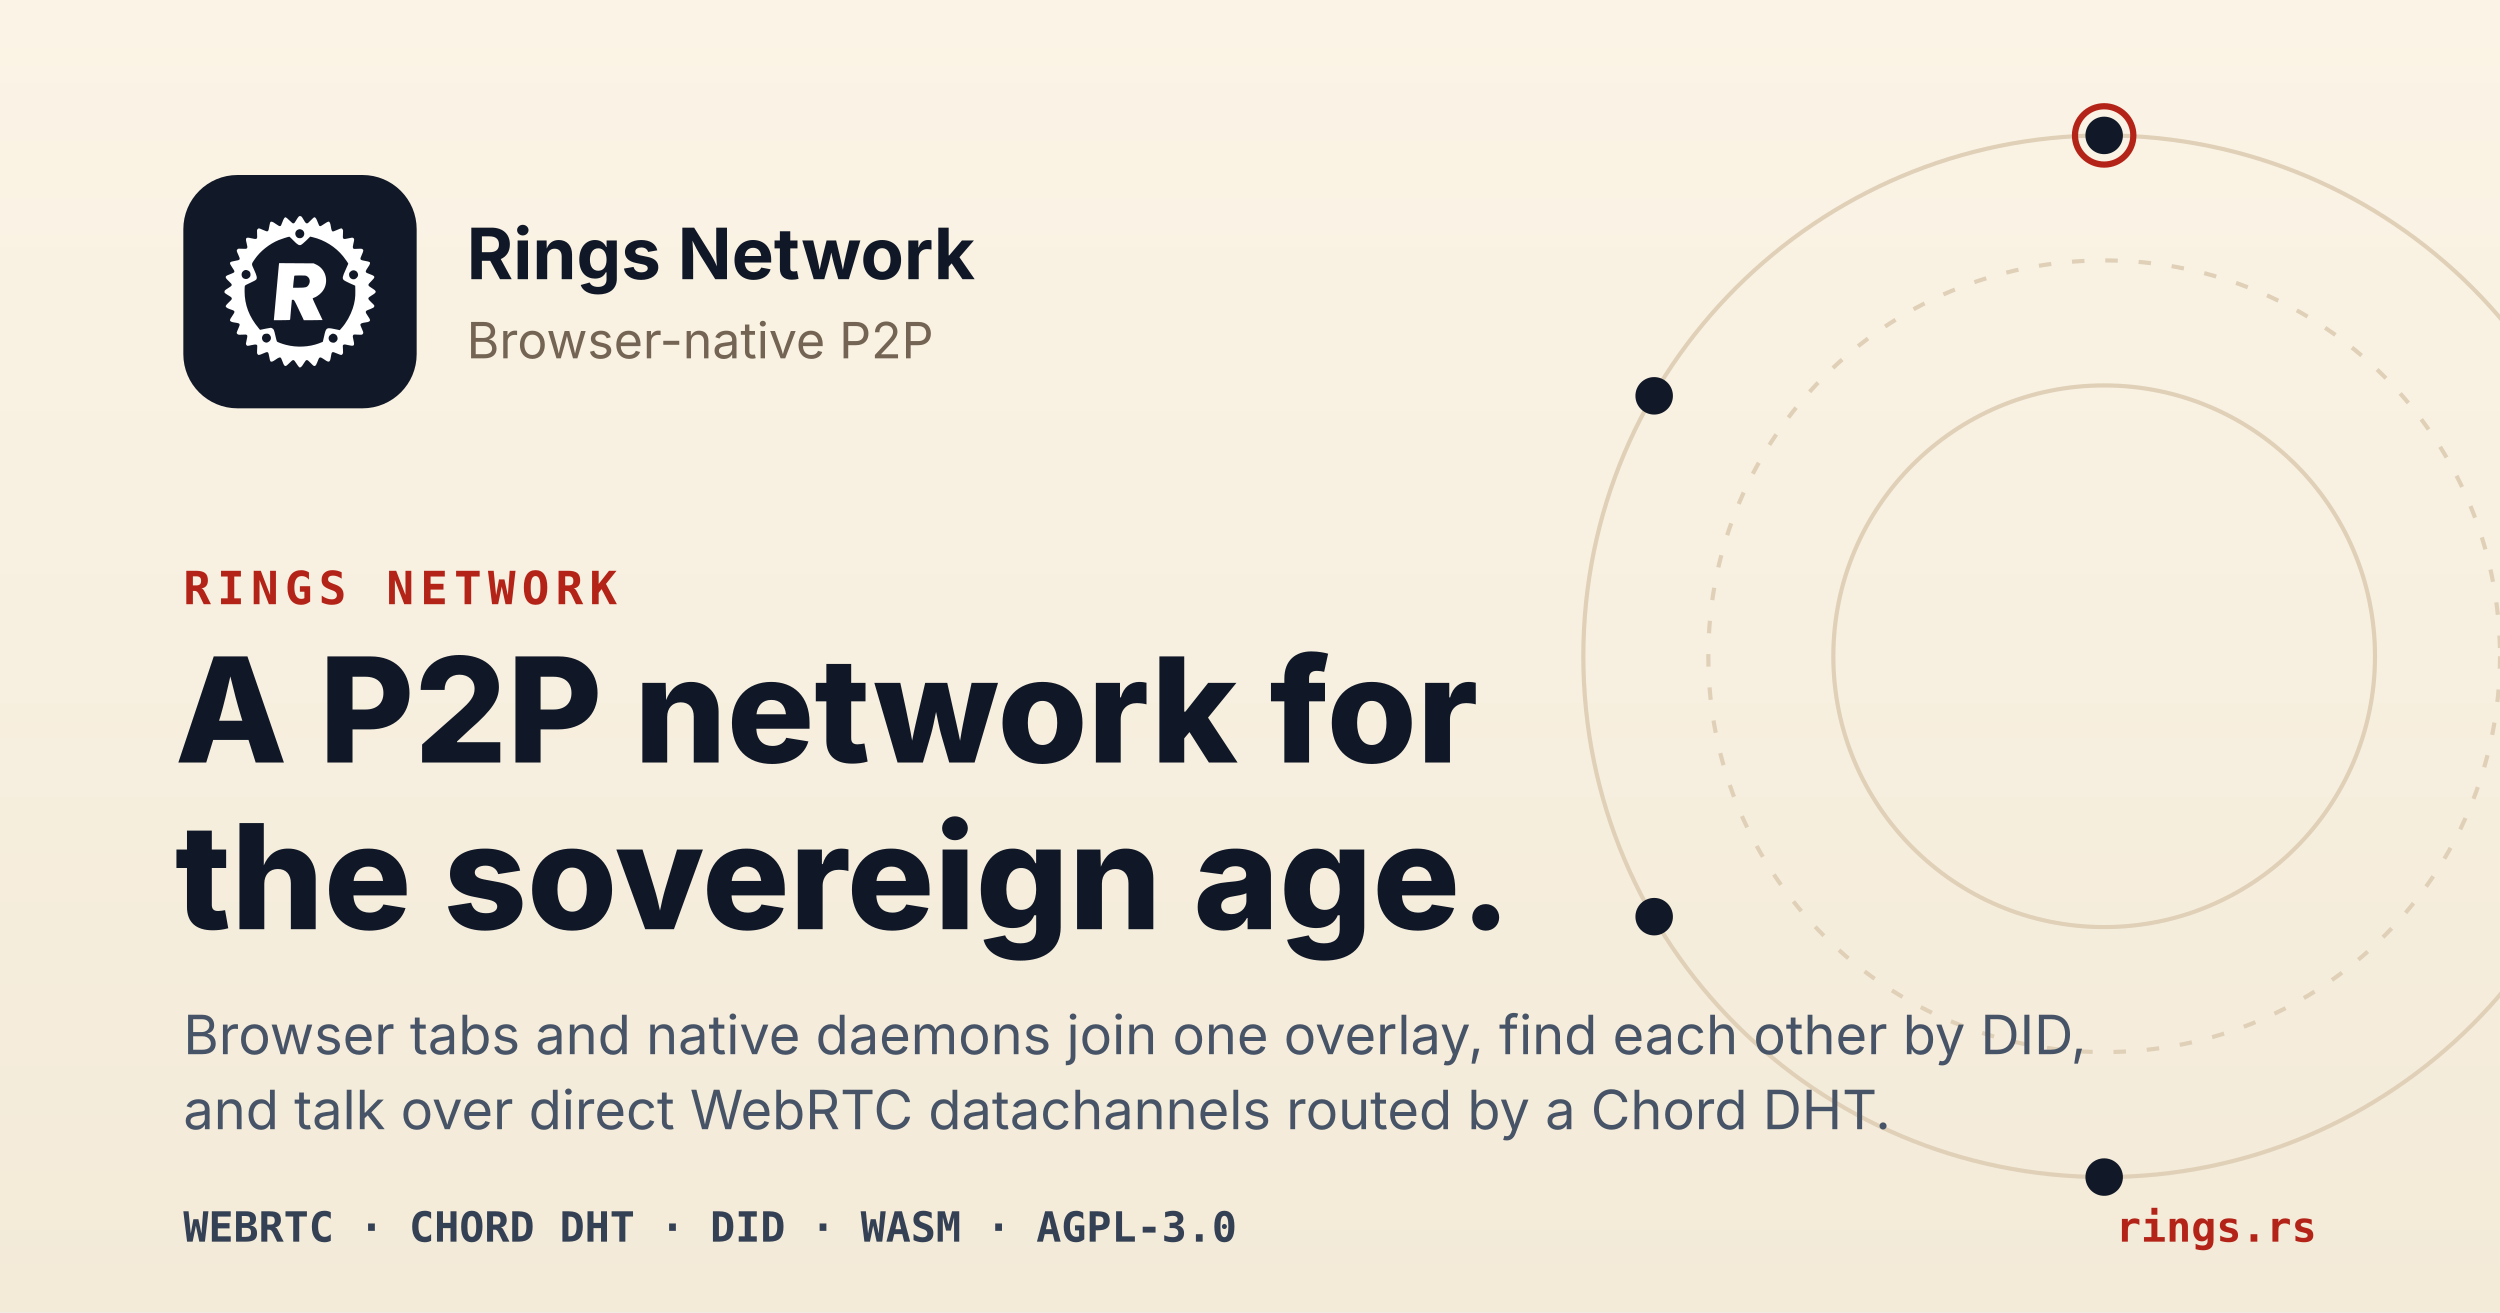
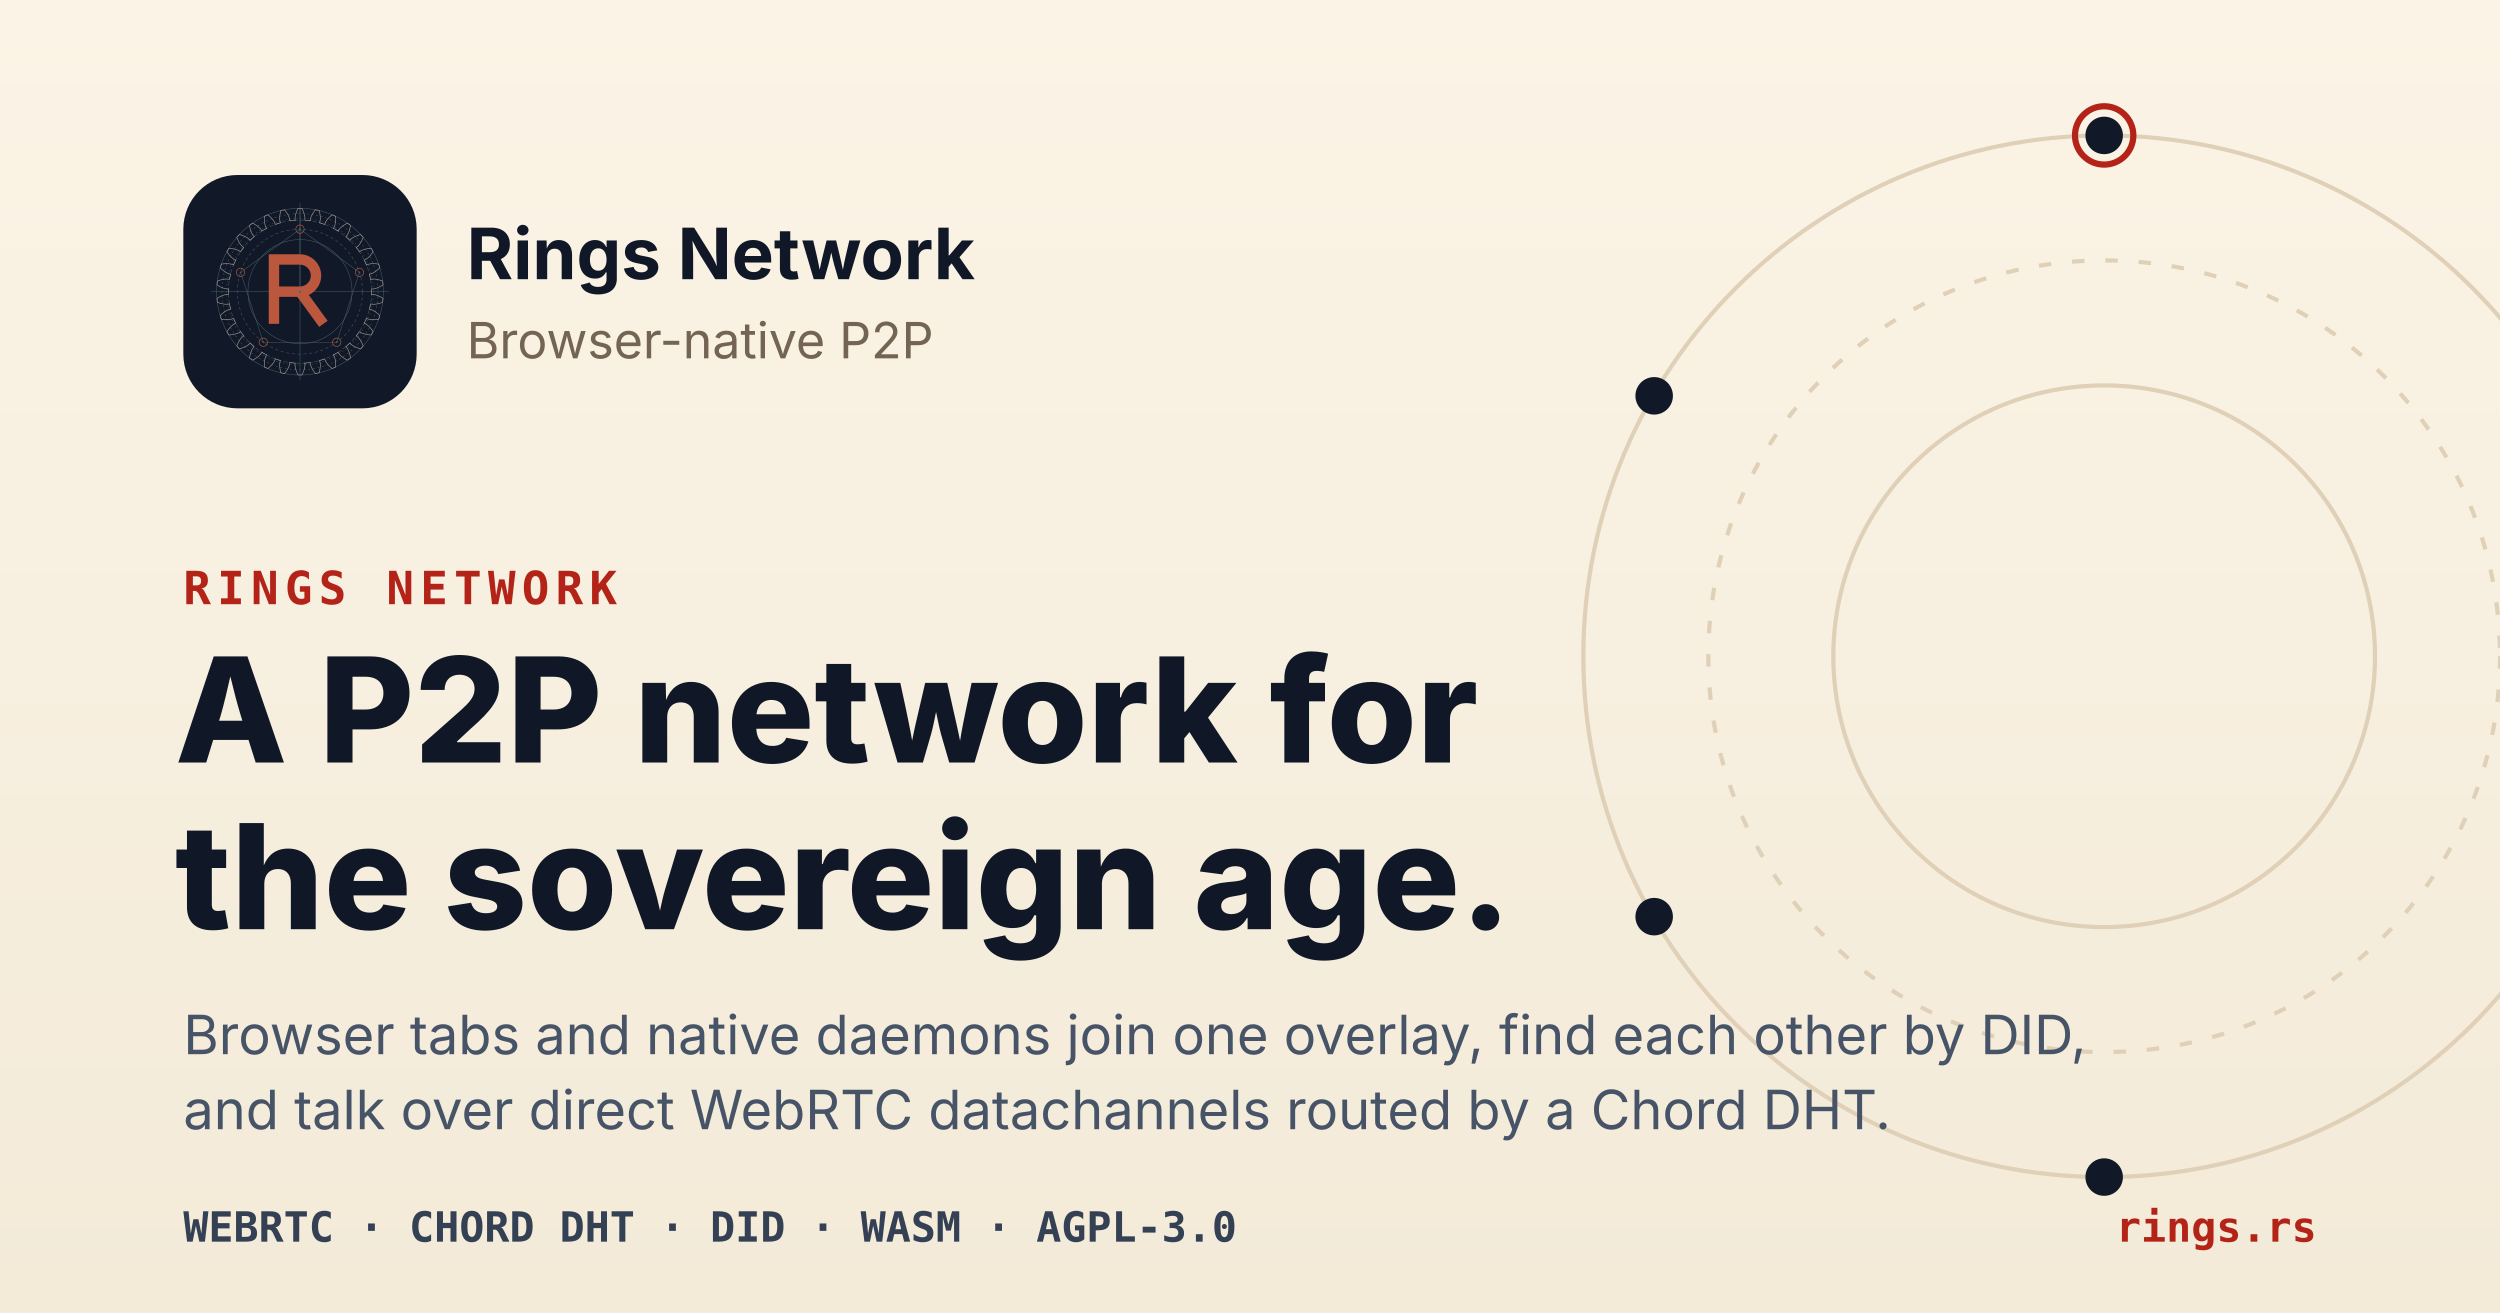
<svg xmlns="http://www.w3.org/2000/svg" width="1200" height="630" viewBox="0 0 1200 630">
  <defs>
    <linearGradient id="page" x1="0" y1="0" x2="0" y2="1">
      <stop offset="0" stop-color="#fbf4e6" />
      <stop offset="1" stop-color="#f3ead8" />
    </linearGradient>
  </defs>
  <rect width="1200" height="630" fill="url(#page)" />
  <g fill="none" stroke="#dfd0b7" stroke-width="2">
    <circle cx="1010" cy="315" r="250" />
    <circle cx="1010" cy="315" r="190" stroke-dasharray="6 10" />
    <circle cx="1010" cy="315" r="130" />
  </g>
  <g fill="#111827">
    <circle cx="1010" cy="65" r="9" />
    <circle cx="1226" cy="190" r="9" />
    <circle cx="1226" cy="440" r="9" />
    <circle cx="1010" cy="565" r="9" />
    <circle cx="794" cy="440" r="9" />
    <circle cx="794" cy="190" r="9" />
  </g>
-   <g fill="#b42318">
-     <circle cx="1010" cy="65" r="14" fill="none" stroke="#b42318" stroke-width="3" />
-   </g>
+   <circle cx="1010" cy="65" r="14" fill="none" stroke="#b42318" stroke-width="3" />
  <rect x="88" y="84" width="112" height="112" rx="26" fill="#111827" />
-   <svg x="106" y="102" width="76" height="76" viewBox="0 0 400 400">
-     <g transform="translate(0,400) scale(0.1,-0.1)" fill="#ffffff" stroke="none">
-       <path d="M1937 3858 c-18 -29 -43 -70 -56 -90 -12 -21 -26 -38 -31 -38 -5 0 -15 -2 -23 -5 -8 -4 -44 25 -94 75 -43 44 -87 80 -96 80 -27 0 -48 -32 -83 -125 -37 -98 -32 -90 -59 -99 -14 -4 -44 11 -104 54 -84 61 -119 72 -141 45 -6 -8 -19 -60 -28 -116 -22 -135 -27 -137 -154 -80 -51 23 -99 41 -105 41 -7 0 -22 -9 -33 -20 -18 -18 -20 -28 -14 -120 10 -142 4 -146 -150 -110 -131 32 -150 13 -116 -118 38 -150 32 -158 -110 -148 -92 6 -102 4 -120 -14 -27 -27 -26 -38 21 -138 58 -124 55 -131 -81 -154 -153 -25 -160 -40 -71 -169 76 -108 74 -119 -23 -155 -109 -41 -135 -54 -141 -75 -9 -27 6 -48 85 -123 92 -87 91 -95 -27 -168 -77 -48 -88 -59 -91 -86 -3 -28 2 -34 65 -75 37 -24 78 -49 90 -56 13 -6 26 -23 29 -38 6 -23 -2 -34 -69 -97 -42 -39 -79 -81 -82 -93 -8 -30 23 -56 98 -83 111 -38 115 -41 120 -66 3 -18 -11 -46 -54 -107 -33 -45 -59 -92 -59 -104 0 -29 33 -49 90 -58 25 -3 68 -11 97 -16 71 -14 74 -33 23 -144 -22 -48 -40 -95 -40 -106 0 -10 11 -26 25 -35 22 -14 41 -16 121 -10 136 10 140 5 103 -149 -19 -80 -19 -89 -4 -111 19 -29 22 -29 137 -3 72 16 98 18 117 9 24 -11 24 -12 18 -114 -5 -83 -4 -106 9 -124 21 -31 43 -28 146 18 120 55 128 50 151 -85 9 -53 21 -103 28 -111 21 -26 58 -15 135 41 77 55 112 66 132 42 6 -7 25 -51 42 -97 50 -137 68 -140 174 -31 98 100 105 99 177 -16 29 -46 61 -89 72 -94 29 -16 59 10 113 100 68 110 76 110 174 8 74 -77 80 -81 107 -72 23 9 33 24 61 95 42 111 45 114 74 118 18 2 49 -14 103 -52 117 -85 144 -74 164 64 22 142 26 145 151 90 50 -22 100 -40 110 -40 11 0 27 11 36 25 14 21 15 41 9 125 -7 99 -6 100 18 111 20 9 44 7 118 -11 150 -35 164 -21 129 129 -19 80 -20 97 -9 118 13 24 14 24 116 17 91 -6 106 -5 123 11 26 23 25 43 -4 107 -51 113 -56 129 -46 149 11 20 54 33 140 44 67 8 100 27 100 59 0 13 -25 59 -56 101 -38 54 -54 85 -52 103 4 29 7 32 118 74 71 28 86 38 95 62 9 27 6 32 -72 105 -103 99 -103 108 8 176 134 81 135 103 8 182 -117 73 -118 81 -18 178 109 107 106 125 -31 175 -46 17 -90 36 -97 42 -24 20 -13 53 42 131 56 78 67 115 41 136 -8 7 -58 19 -111 28 -135 23 -140 31 -85 151 46 103 49 125 18 146 -18 13 -41 14 -124 9 -103 -6 -103 -6 -114 19 -9 19 -7 43 9 112 26 111 26 122 -3 141 -21 14 -31 14 -110 -5 -155 -36 -161 -32 -151 105 6 79 5 99 -9 120 -9 14 -24 25 -32 25 -9 0 -57 -18 -106 -40 -50 -22 -96 -40 -104 -40 -27 0 -41 31 -53 116 -15 100 -31 134 -64 134 -12 0 -60 -27 -107 -60 -47 -33 -91 -58 -98 -55 -8 3 -17 5 -21 5 -4 0 -23 41 -42 91 -35 95 -58 129 -87 129 -9 0 -51 -36 -93 -81 -103 -109 -107 -108 -204 61 -22 38 -38 50 -66 50 -23 0 -34 -9 -62 -52z m107 -293 c108 -51 72 -215 -47 -215 -49 0 -81 19 -102 60 -32 63 -7 134 57 159 34 14 56 13 92 -4z m-208 -275 c102 -105 142 -128 190 -109 14 5 72 54 129 109 l103 101 64 -15 c293 -68 579 -247 768 -483 54 -67 130 -177 130 -187 0 -3 -31 -74 -70 -159 -77 -170 -85 -210 -47 -251 12 -14 83 -52 157 -85 l135 -60 3 -133 c4 -160 -15 -287 -64 -438 -59 -179 -167 -371 -282 -498 l-47 -54 -137 28 c-202 42 -211 36 -258 -180 -16 -77 -32 -141 -34 -143 -2 -3 -45 -20 -94 -38 -253 -95 -565 -110 -836 -39 -88 22 -213 68 -228 83 -5 4 -22 68 -38 141 -36 157 -41 171 -82 194 -29 18 -34 17 -169 -10 l-139 -29 -32 39 c-243 291 -358 591 -358 941 0 61 3 119 6 130 4 14 43 37 137 78 83 37 139 68 151 84 28 38 17 90 -54 247 -71 158 -73 135 20 271 135 197 367 382 603 479 70 29 236 82 269 85 4 1 51 -44 104 -99z m-1152 -754 c45 -19 66 -52 66 -104 0 -37 -6 -50 -34 -78 -36 -36 -78 -44 -130 -24 -64 24 -83 124 -34 177 40 44 77 52 132 29z m2732 -15 c35 -22 60 -78 50 -116 -10 -40 -54 -84 -92 -91 -72 -13 -134 40 -134 116 0 34 6 48 34 76 40 40 92 46 142 15z m-2186 -1609 c60 -61 44 -147 -34 -186 -32 -16 -44 -17 -76 -7 -71 21 -102 105 -63 171 21 36 47 48 101 49 35 1 49 -5 72 -27z m1655 14 c40 -17 65 -60 65 -112 0 -51 -53 -104 -104 -104 -53 0 -95 25 -113 67 -25 62 -3 115 62 151 27 15 49 15 90 -2z" />
-       <path d="M1466 2673 c-7 -61 -26 -265 -76 -833 -22 -250 -42 -479 -46 -507 l-5 -53 205 0 c189 0 206 1 207 18 0 9 10 125 22 257 l22 240 29 0 c27 0 32 -9 135 -225 59 -124 114 -240 122 -257 l14 -33 237 0 c131 0 238 1 238 3 0 1 -56 121 -125 266 -69 144 -125 269 -125 276 0 7 12 16 28 20 47 12 137 72 191 130 205 216 140 582 -126 708 l-68 32 -437 3 -436 3 -6 -48z m715 -286 c72 -48 86 -140 35 -218 -40 -60 -73 -69 -243 -69 l-149 0 13 143 c8 78 16 148 18 155 3 9 42 12 148 12 133 0 147 -2 178 -23z" />
+   <svg x="100" y="96" width="88" height="88" viewBox="-176 -176 352 352">
+     <style>.primary{stroke:#9d9390}.accent{stroke:#ba573d}.signal{fill:#007f9e}.guide{stroke:#435e65}</style>
+     <defs>
+       <path id="tooth" d="M -9.242,-137.189 L -9.474,-140.635 L -9.476,-140.67 L -9.479,-140.776 L -9.481,-140.953 L -9.478,-141.2 L -9.468,-141.517 L -9.446,-141.905 L -9.41,-142.362 L -9.356,-142.889 L -9.283,-143.485 L -9.185,-144.148 L -9.062,-144.879 L -8.908,-145.677 L -8.722,-146.539 L -8.5,-147.466 L -8.239,-148.456 L -7.937,-149.508 L -7.591,-150.62 L -7.197,-151.791 L -6.753,-153.019 L -6.256,-154.303 L -5.703,-155.641 L -5.093,-157.03 L -4.421,-158.47 L -3.687,-159.958 A 160 160 0 0 1 3.687,-159.958 L 4.421,-158.47 L 5.093,-157.03 L 5.703,-155.641 L 6.256,-154.303 L 6.753,-153.019 L 7.197,-151.791 L 7.591,-150.62 L 7.937,-149.508 L 8.239,-148.456 L 8.5,-147.466 L 8.722,-146.539 L 8.908,-145.677 L 9.062,-144.879 L 9.185,-144.148 L 9.283,-143.485 L 9.356,-142.889 L 9.41,-142.362 L 9.446,-141.905 L 9.468,-141.517 L 9.478,-141.2 L 9.481,-140.953 L 9.479,-140.776 L 9.476,-140.67 L 9.474,-140.635 L 9.242,-137.189 A 137.5 137.5 0 0 1 19.483,-136.113" />
+     </defs>
+     <g class="guide" fill="none" stroke-width="1">
+       <path d="M -170 0 H 170 M 0 -170 V 170" />
+       <circle r="160" />
+       <circle r="150" stroke-dasharray="4 5" />
+       <circle r="140.954" stroke-dasharray="2 5" />
+       <circle r="137.5" stroke-dasharray="8 4" />
+       <circle r="100" />
+       <circle r="120" stroke-dasharray="6 5" />
+       <polygon points="0,-120 114.127,-37.082 70.534,97.082 -70.534,97.082 -114.127,-37.082" />
+       <path d="M 0 0 L 0,-160" />
+     </g>
+     <g class="primary" fill="none" stroke-width="1.25" stroke-linecap="square" stroke-linejoin="miter">
+       <use href="#tooth" transform="rotate(0)" />
+       <use href="#tooth" transform="rotate(12)" />
+       <use href="#tooth" transform="rotate(24)" />
+       <use href="#tooth" transform="rotate(36)" />
+       <use href="#tooth" transform="rotate(48)" />
+       <use href="#tooth" transform="rotate(60)" />
+       <use href="#tooth" transform="rotate(72)" />
+       <use href="#tooth" transform="rotate(84)" />
+       <use href="#tooth" transform="rotate(96)" />
+       <use href="#tooth" transform="rotate(108)" />
+       <use href="#tooth" transform="rotate(120)" />
+       <use href="#tooth" transform="rotate(132)" />
+       <use href="#tooth" transform="rotate(144)" />
+       <use href="#tooth" transform="rotate(156)" />
+       <use href="#tooth" transform="rotate(168)" />
+       <use href="#tooth" transform="rotate(180)" />
+       <use href="#tooth" transform="rotate(192)" />
+       <use href="#tooth" transform="rotate(204)" />
+       <use href="#tooth" transform="rotate(216)" />
+       <use href="#tooth" transform="rotate(228)" />
+       <use href="#tooth" transform="rotate(240)" />
+       <use href="#tooth" transform="rotate(252)" />
+       <use href="#tooth" transform="rotate(264)" />
+       <use href="#tooth" transform="rotate(276)" />
+       <use href="#tooth" transform="rotate(288)" />
+       <use href="#tooth" transform="rotate(300)" />
+       <use href="#tooth" transform="rotate(312)" />
+       <use href="#tooth" transform="rotate(324)" />
+       <use href="#tooth" transform="rotate(336)" />
+       <use href="#tooth" transform="rotate(348)" />
+     </g>
+     <g class="accent" fill="none" stroke-width="1.25" stroke-linecap="butt" stroke-linejoin="miter">
+       <circle cx="0" cy="-120" r="8" />
+       <circle cx="114.127" cy="-37.082" r="8" />
+       <circle cx="70.534" cy="97.082" r="8" />
+       <circle cx="-70.534" cy="97.082" r="8" />
+       <circle cx="-114.127" cy="-37.082" r="8" />
+       <path d="M -50 61.803 V -61.803 H 0 A 30.902 30.902 0 0 1 0 0 H -50 M 0 0 L 44.903 61.803" stroke-width="20" />
+     </g>
+     <g class="signal">
+       <circle cx="0" cy="-120" r="1.6" />
+       <circle cx="114.127" cy="-37.082" r="1.6" />
+       <circle cx="70.534" cy="97.082" r="1.6" />
+       <circle cx="-70.534" cy="97.082" r="1.6" />
+       <circle cx="-114.127" cy="-37.082" r="1.6" />
+       <circle r="2" />
    </g>
  </svg>
  <text x="224" y="134" font-family="Inter, 'Helvetica Neue', Helvetica, Arial, sans-serif" font-size="34" font-weight="700" fill="#101828">Rings Network</text>
  <text x="224" y="172" font-family="Inter, 'Helvetica Neue', Helvetica, Arial, sans-serif" font-size="24" fill="#736453">Browser-native P2P</text>
  <text x="88" y="290" font-family="'SFMono-Regular', Menlo, Consolas, monospace" font-size="22" font-weight="700" letter-spacing="3" fill="#b42318">RINGS NETWORK</text>
  <text font-family="Inter, 'Helvetica Neue', Helvetica, Arial, sans-serif" font-size="70" font-weight="800" fill="#101828">
    <tspan x="84" y="366">A P2P network for</tspan>
    <tspan x="84" y="446">the sovereign age.</tspan>
  </text>
  <text font-family="Inter, 'Helvetica Neue', Helvetica, Arial, sans-serif" font-size="26" fill="#475467">
    <tspan x="88" y="506">Browser tabs and native daemons join one overlay, find each other by DID,</tspan>
    <tspan x="88" y="542">and talk over direct WebRTC datachannels routed by a Chord DHT.</tspan>
  </text>
  <g font-family="'SFMono-Regular', Menlo, Consolas, monospace" font-size="20" font-weight="700" fill="#344054">
    <text x="88" y="596">WEBRTC · CHORD DHT · DID · WASM · AGPL-3.0</text>
    <text x="1112" y="596" text-anchor="end" fill="#b42318">rings.rs</text>
  </g>
</svg>
